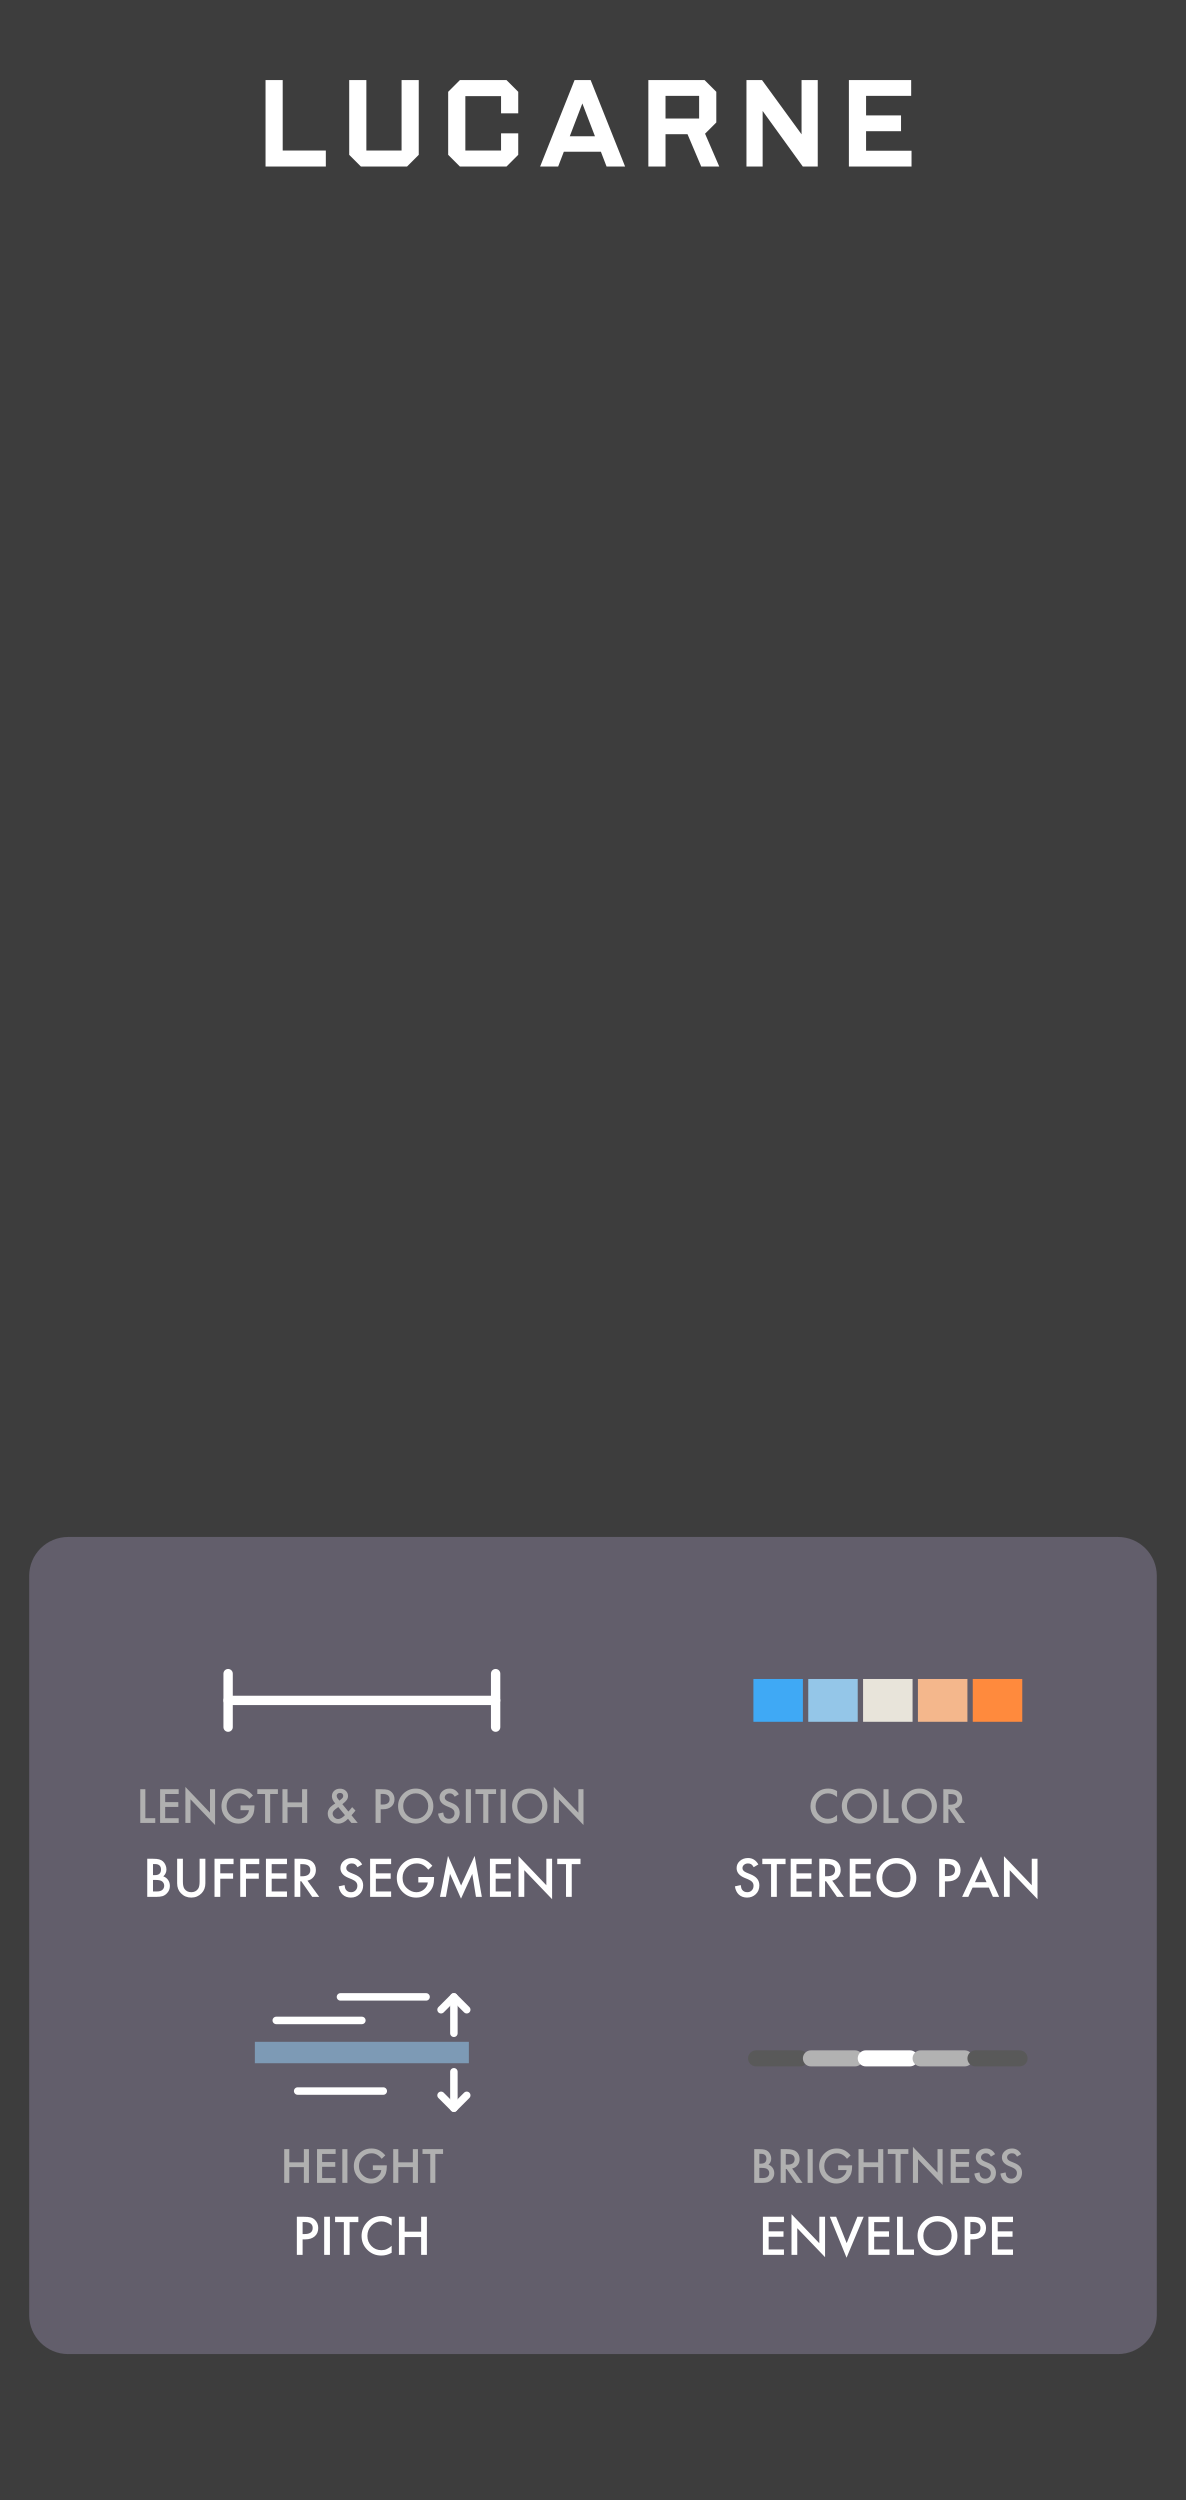
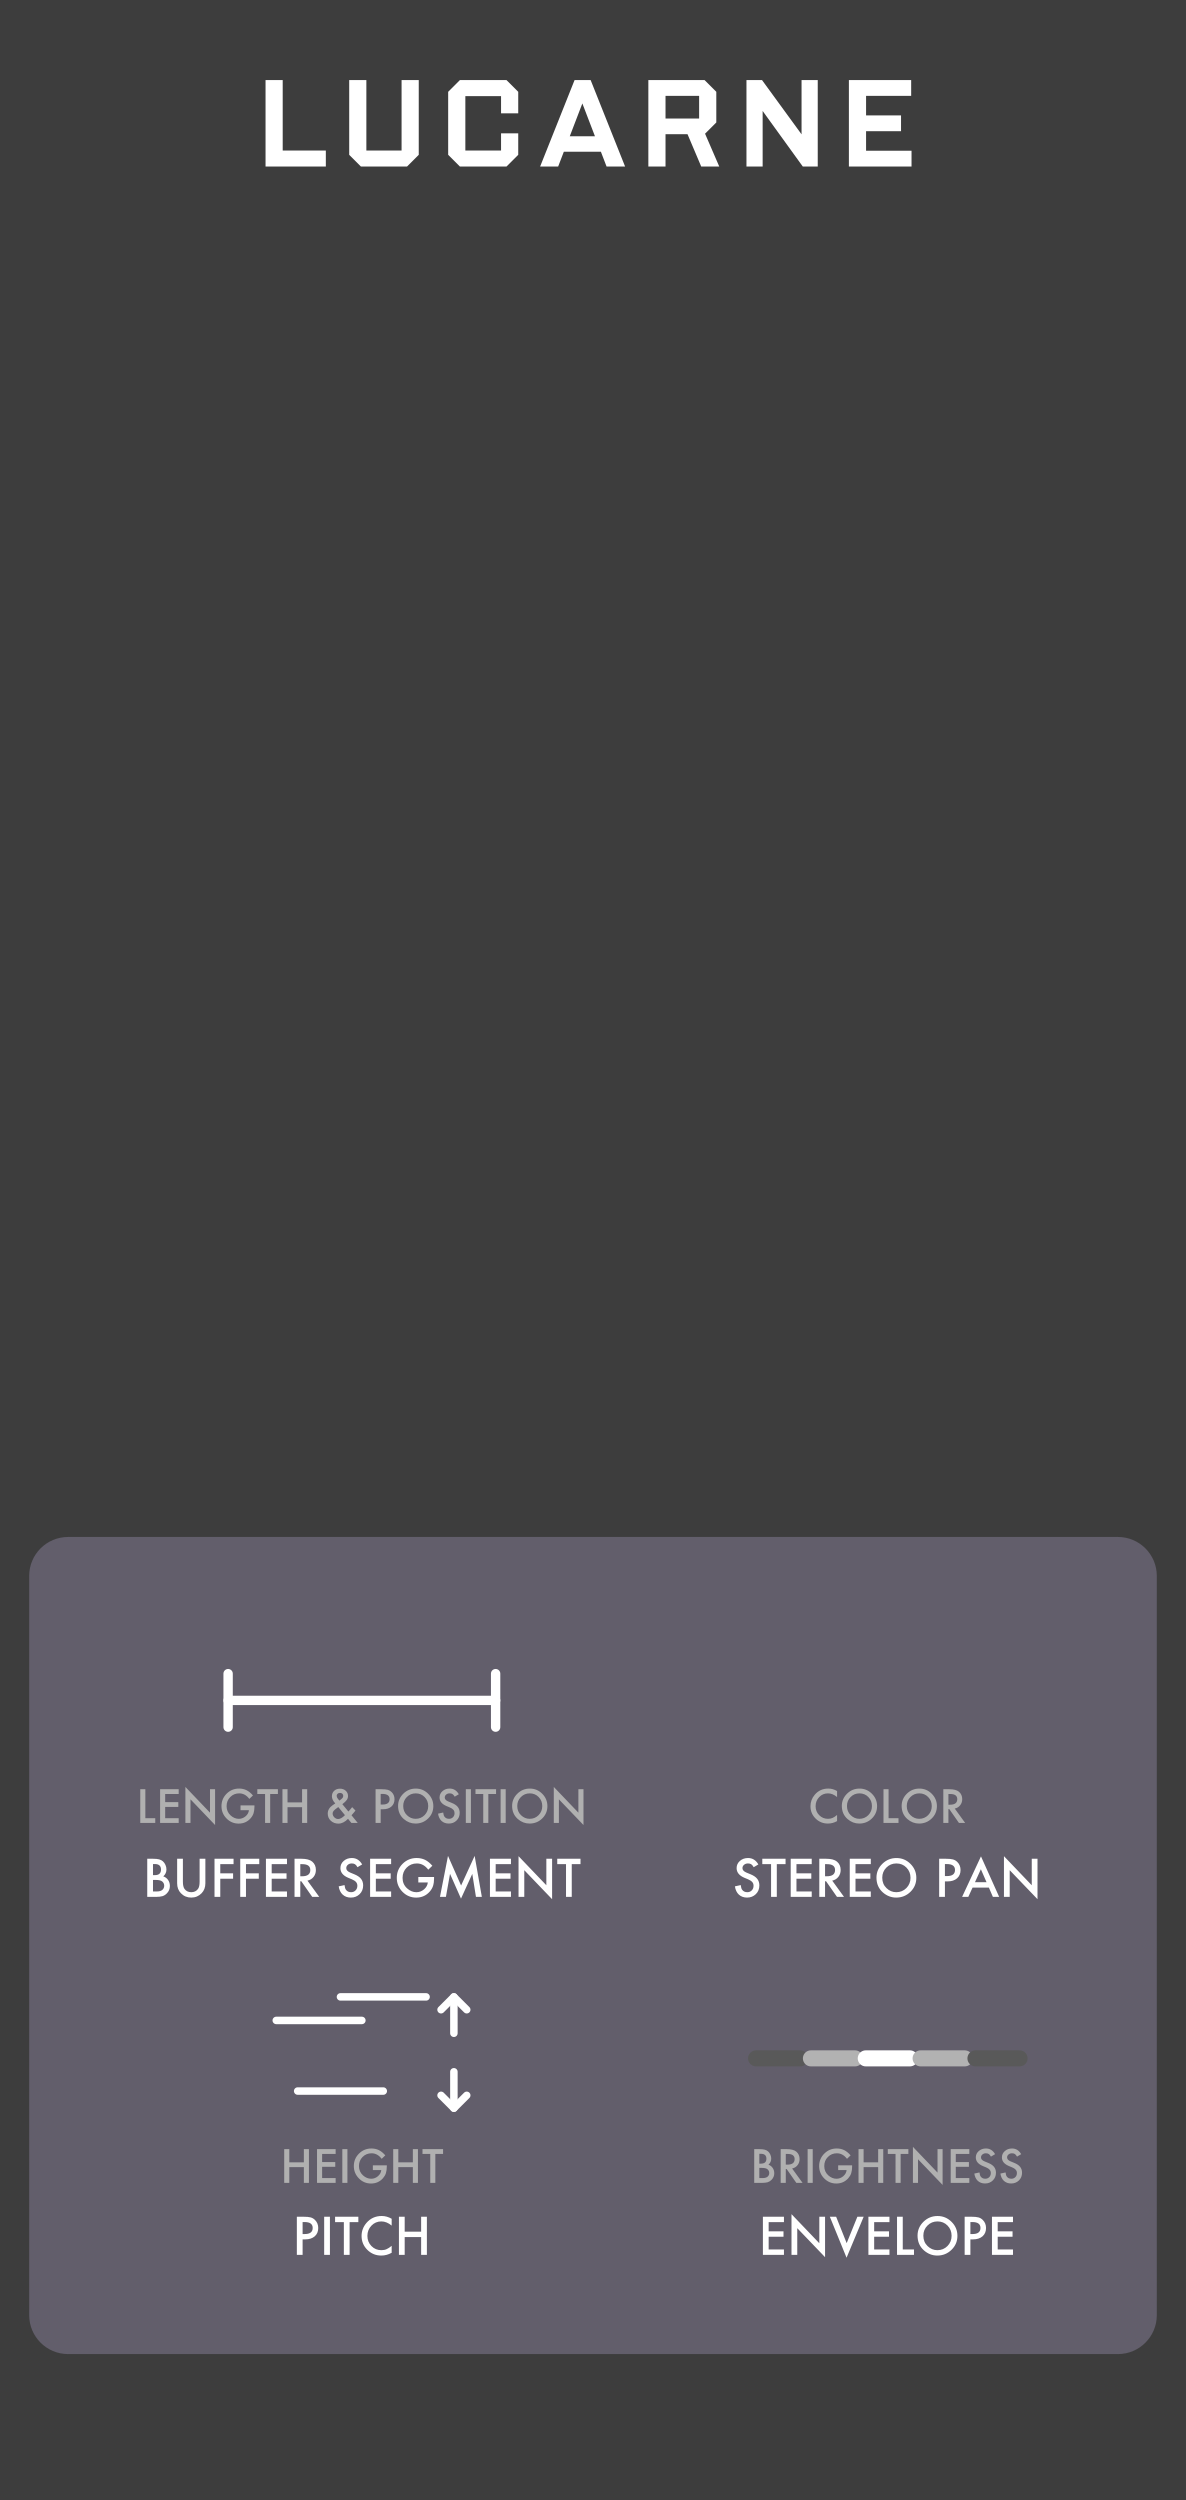
<svg xmlns="http://www.w3.org/2000/svg" version="1.1" width="60.96mm" height="128.5mm" viewBox="0 0 60.96 128.5">
  <g id="panel">
    <rect x="0" y="0" width="60.96" height="128.5" fill="#3d3d3d" />
    <rect class="zone" x="1.50" y="79.00" width="57.96" height="42.00" rx="2.00" fill="#9a8fb0" fill-opacity="0.4" />
    <path fill="#ffffff" d="M13.649 8.561H16.748V7.736H14.531V4.116H13.649Z M18.552 8.561H20.921L21.524 7.958V4.116H20.641V7.736H18.831V4.116H17.949V7.958Z M23.639 8.561H26.033L26.637 7.958V6.853H25.754V7.736H23.919V4.941H25.754V5.824H26.637V4.719L26.033 4.116H23.639L23.036 4.719V7.958Z M27.762 8.561H28.689L28.981 7.799H30.886L31.178 8.561H32.13L30.359 4.116H29.533ZM29.286 7.005 29.933 5.316 30.581 7.005Z M33.325 8.561H34.208V6.897H35.338L36.043 8.561H36.97L36.24 6.872L36.818 6.294V4.719L36.215 4.116H33.325ZM34.208 6.091V4.929H35.935V6.091Z M38.368 8.561H39.2V5.704L41.264 8.561H42.032V4.116H41.2V6.904L39.168 4.116H38.368Z M43.633 8.561H46.853V7.748H44.516V6.745H46.313V5.932H44.516V4.929H46.834V4.116H43.633Z" />
    <path fill="#b0b0b0" d="M7.471 91.966V93.454H7.98V93.7H7.209V91.966Z M9.185 92.212H8.49V92.629H9.165V92.875H8.49V93.454H9.185V93.7H8.229V91.966H9.185Z M9.529 93.7V91.848L10.794 93.171V91.966H11.055V93.806L9.791 92.486V93.7Z M12.363 92.797H13.079V92.854Q13.079 93.05 13.033 93.2Q12.988 93.34 12.881 93.461Q12.64 93.733 12.267 93.733Q11.903 93.733 11.644 93.47Q11.384 93.206 11.384 92.836Q11.384 92.459 11.648 92.196Q11.912 91.932 12.291 91.932Q12.494 91.932 12.67 92.015Q12.839 92.099 13.002 92.285L12.815 92.464Q12.602 92.179 12.295 92.179Q12.02 92.179 11.834 92.369Q11.647 92.556 11.647 92.836Q11.647 93.126 11.855 93.314Q12.049 93.488 12.276 93.488Q12.469 93.488 12.623 93.357Q12.777 93.226 12.795 93.043H12.363Z M13.887 92.212V93.7H13.625V92.212H13.226V91.966H14.284V92.212Z M14.779 92.644H15.527V91.966H15.789V93.7H15.527V92.89H14.779V93.7H14.518V91.966H14.779Z M17.596 92.735 17.908 93.113 17.918 93.101Q17.969 93.046 18.014 92.994Q18.059 92.941 18.1 92.887L18.271 93.062Q18.24 93.107 18.188 93.167Q18.137 93.226 18.067 93.304L18.388 93.7H18.062L17.889 93.488Q17.651 93.734 17.394 93.734Q17.164 93.734 17.003 93.587Q16.846 93.438 16.846 93.22Q16.846 92.961 17.095 92.789L17.209 92.712Q17.211 92.711 17.216 92.706Q17.222 92.702 17.232 92.694Q17.06 92.511 17.06 92.333Q17.06 92.158 17.175 92.048Q17.292 91.938 17.476 91.938Q17.654 91.938 17.771 92.045Q17.888 92.151 17.888 92.314Q17.888 92.426 17.824 92.517Q17.761 92.608 17.596 92.735ZM17.388 92.882 17.374 92.893Q17.213 93.004 17.155 93.071Q17.097 93.138 17.097 93.214Q17.097 93.322 17.184 93.411Q17.274 93.498 17.381 93.498Q17.533 93.498 17.731 93.299ZM17.444 92.551 17.466 92.535Q17.521 92.494 17.557 92.463Q17.593 92.432 17.608 92.411Q17.642 92.369 17.642 92.309Q17.642 92.24 17.596 92.197Q17.55 92.155 17.472 92.155Q17.402 92.155 17.353 92.198Q17.305 92.24 17.305 92.305Q17.305 92.382 17.366 92.456L17.431 92.534Q17.434 92.54 17.444 92.551Z M19.567 92.996V93.7H19.305V91.966H19.602Q19.82 91.966 19.931 91.996Q20.043 92.027 20.128 92.111Q20.278 92.257 20.278 92.479Q20.278 92.717 20.118 92.857Q19.959 92.996 19.688 92.996ZM19.567 92.753H19.665Q20.025 92.753 20.025 92.476Q20.025 92.207 19.653 92.207H19.567Z M20.461 92.825Q20.461 92.459 20.729 92.196Q20.997 91.933 21.372 91.933Q21.742 91.933 22.007 92.198Q22.273 92.464 22.273 92.835Q22.273 93.209 22.006 93.47Q21.738 93.731 21.358 93.731Q21.022 93.731 20.755 93.499Q20.461 93.242 20.461 92.825ZM20.725 92.829Q20.725 93.116 20.918 93.301Q21.11 93.487 21.362 93.487Q21.634 93.487 21.822 93.298Q22.01 93.107 22.01 92.833Q22.01 92.556 21.824 92.368Q21.64 92.179 21.368 92.179Q21.098 92.179 20.911 92.368Q20.725 92.554 20.725 92.829Z M23.583 92.224 23.371 92.35Q23.311 92.247 23.257 92.215Q23.201 92.179 23.112 92.179Q23.003 92.179 22.932 92.241Q22.86 92.302 22.86 92.394Q22.86 92.521 23.048 92.598L23.221 92.669Q23.432 92.754 23.53 92.877Q23.628 93 23.628 93.179Q23.628 93.418 23.468 93.574Q23.308 93.731 23.07 93.731Q22.844 93.731 22.697 93.598Q22.552 93.464 22.516 93.222L22.781 93.163Q22.799 93.316 22.844 93.374Q22.925 93.487 23.08 93.487Q23.202 93.487 23.283 93.405Q23.364 93.323 23.364 93.197Q23.364 93.146 23.35 93.104Q23.336 93.062 23.306 93.027Q23.276 92.991 23.229 92.96Q23.182 92.93 23.117 92.902L22.95 92.832Q22.594 92.681 22.594 92.392Q22.594 92.196 22.743 92.065Q22.892 91.932 23.115 91.932Q23.415 91.932 23.583 92.224Z M24.205 91.966V93.7H23.943V91.966Z M25.1 92.212V93.7H24.839V92.212H24.44V91.966H25.498V92.212Z M25.993 91.966V93.7H25.731V91.966Z M26.323 92.825Q26.323 92.459 26.592 92.196Q26.859 91.933 27.234 91.933Q27.605 91.933 27.87 92.198Q28.136 92.464 28.136 92.835Q28.136 93.209 27.869 93.47Q27.6 93.731 27.221 93.731Q26.885 93.731 26.617 93.499Q26.323 93.242 26.323 92.825ZM26.587 92.829Q26.587 93.116 26.78 93.301Q26.972 93.487 27.224 93.487Q27.497 93.487 27.684 93.298Q27.872 93.107 27.872 92.833Q27.872 92.556 27.687 92.368Q27.502 92.179 27.231 92.179Q26.96 92.179 26.774 92.368Q26.587 92.554 26.587 92.829Z M28.465 93.7V91.848L29.729 93.171V91.966H29.991V93.806L28.727 92.486V93.7Z" />
    <path fill="#b0b0b0" d="M43.026 92.059V92.369Q42.799 92.179 42.557 92.179Q42.289 92.179 42.106 92.371Q41.922 92.562 41.922 92.839Q41.922 93.112 42.106 93.299Q42.29 93.487 42.558 93.487Q42.696 93.487 42.792 93.442Q42.846 93.419 42.904 93.381Q42.962 93.343 43.026 93.289V93.605Q42.801 93.731 42.554 93.731Q42.183 93.731 41.92 93.472Q41.658 93.21 41.658 92.841Q41.658 92.51 41.877 92.25Q42.147 91.932 42.575 91.932Q42.808 91.932 43.026 92.059Z M43.27 92.825Q43.27 92.459 43.538 92.196Q43.805 91.933 44.18 91.933Q44.551 91.933 44.816 92.198Q45.082 92.464 45.082 92.835Q45.082 93.209 44.815 93.47Q44.547 93.731 44.167 93.731Q43.831 93.731 43.564 93.499Q43.27 93.242 43.27 92.825ZM43.534 92.829Q43.534 93.116 43.727 93.301Q43.919 93.487 44.17 93.487Q44.443 93.487 44.631 93.298Q44.818 93.107 44.818 92.833Q44.818 92.556 44.633 92.368Q44.449 92.179 44.177 92.179Q43.906 92.179 43.72 92.368Q43.534 92.554 43.534 92.829Z M45.673 91.966V93.454H46.183V93.7H45.411V91.966Z M46.345 92.825Q46.345 92.459 46.613 92.196Q46.88 91.933 47.255 91.933Q47.626 91.933 47.891 92.198Q48.157 92.464 48.157 92.835Q48.157 93.209 47.89 93.47Q47.621 93.731 47.242 93.731Q46.906 93.731 46.639 93.499Q46.345 93.242 46.345 92.825ZM46.608 92.829Q46.608 93.116 46.802 93.301Q46.994 93.487 47.245 93.487Q47.518 93.487 47.706 93.298Q47.893 93.107 47.893 92.833Q47.893 92.556 47.708 92.368Q47.524 92.179 47.252 92.179Q46.981 92.179 46.795 92.368Q46.608 92.554 46.608 92.829Z M49.074 92.961 49.61 93.7H49.29L48.795 92.99H48.748V93.7H48.486V91.966H48.793Q49.136 91.966 49.289 92.095Q49.458 92.239 49.458 92.475Q49.458 92.659 49.352 92.791Q49.247 92.924 49.074 92.961ZM48.748 92.762H48.831Q49.203 92.762 49.203 92.478Q49.203 92.212 48.841 92.212H48.748Z" />
    <path fill="#ffffff" d="M7.568 97.5V95.54H7.862Q8.059 95.54 8.176 95.57Q8.294 95.601 8.375 95.673Q8.458 95.748 8.506 95.86Q8.555 95.973 8.555 96.088Q8.555 96.299 8.394 96.445Q8.55 96.498 8.641 96.632Q8.732 96.764 8.732 96.939Q8.732 97.169 8.569 97.327Q8.472 97.425 8.35 97.463Q8.217 97.5 8.016 97.5ZM7.864 96.382H7.956Q8.121 96.382 8.198 96.309Q8.275 96.236 8.275 96.093Q8.275 95.955 8.196 95.883Q8.117 95.812 7.968 95.812H7.864ZM7.864 97.222H8.046Q8.247 97.222 8.341 97.143Q8.44 97.058 8.44 96.927Q8.44 96.8 8.345 96.714Q8.252 96.629 8.013 96.629H7.864Z M9.401 95.54V96.721Q9.401 96.973 9.483 97.09Q9.607 97.259 9.83 97.259Q10.055 97.259 10.178 97.09Q10.26 96.977 10.26 96.721V95.54H10.556V96.802Q10.556 97.112 10.363 97.312Q10.146 97.536 9.83 97.536Q9.514 97.536 9.298 97.312Q9.105 97.112 9.105 96.802V95.54Z M12.005 95.818H11.322V96.289H11.981V96.567H11.322V97.5H11.026V95.54H12.005Z M13.326 95.818H12.643V96.289H13.302V96.567H12.643V97.5H12.348V95.54H13.326Z M14.751 95.818H13.965V96.289H14.728V96.567H13.965V97.222H14.751V97.5H13.669V95.54H14.751Z M15.803 96.665 16.41 97.5H16.048L15.488 96.698H15.435V97.5H15.139V95.54H15.486Q15.874 95.54 16.047 95.686Q16.237 95.848 16.237 96.115Q16.237 96.323 16.118 96.473Q15.999 96.623 15.803 96.665ZM15.435 96.44H15.529Q15.949 96.44 15.949 96.119Q15.949 95.818 15.54 95.818H15.435Z M18.615 95.832 18.375 95.974Q18.308 95.857 18.247 95.822Q18.184 95.781 18.083 95.781Q17.96 95.781 17.879 95.851Q17.798 95.919 17.798 96.024Q17.798 96.167 18.011 96.255L18.206 96.335Q18.445 96.431 18.556 96.57Q18.666 96.709 18.666 96.911Q18.666 97.181 18.486 97.358Q18.304 97.536 18.035 97.536Q17.78 97.536 17.614 97.384Q17.45 97.233 17.409 96.959L17.709 96.893Q17.729 97.066 17.78 97.132Q17.871 97.259 18.046 97.259Q18.185 97.259 18.276 97.166Q18.368 97.073 18.368 96.931Q18.368 96.874 18.352 96.827Q18.336 96.779 18.302 96.739Q18.269 96.699 18.215 96.664Q18.162 96.629 18.088 96.597L17.899 96.519Q17.497 96.349 17.497 96.021Q17.497 95.8 17.666 95.652Q17.834 95.502 18.086 95.502Q18.425 95.502 18.615 95.832Z M20.104 95.818H19.319V96.289H20.082V96.567H19.319V97.222H20.104V97.5H19.023V95.54H20.104Z M21.501 96.479H22.311V96.544Q22.311 96.765 22.259 96.935Q22.208 97.092 22.087 97.23Q21.814 97.537 21.393 97.537Q20.982 97.537 20.688 97.24Q20.395 96.941 20.395 96.524Q20.395 96.097 20.693 95.8Q20.992 95.502 21.42 95.502Q21.649 95.502 21.849 95.596Q22.039 95.69 22.223 95.9L22.013 96.102Q21.771 95.781 21.425 95.781Q21.114 95.781 20.903 95.996Q20.692 96.206 20.692 96.524Q20.692 96.851 20.927 97.063Q21.147 97.26 21.403 97.26Q21.621 97.26 21.795 97.113Q21.969 96.964 21.99 96.757H21.501Z M22.614 97.5 23.027 95.393 23.7 96.916 24.397 95.393 24.767 97.5H24.464L24.275 96.317L23.695 97.59L23.131 96.316L22.92 97.5Z M26.264 95.818H25.478V96.289H26.241V96.567H25.478V97.222H26.264V97.5H25.183V95.54H26.264Z M26.653 97.5V95.407L28.082 96.902V95.54H28.378V97.619L26.948 96.128V97.5Z M29.388 95.818V97.5H29.093V95.818H28.642V95.54H29.838V95.818Z" />
    <path fill="#ffffff" d="M38.98 95.832 38.74 95.974Q38.673 95.857 38.612 95.822Q38.548 95.781 38.448 95.781Q38.325 95.781 38.244 95.851Q38.162 95.919 38.162 96.024Q38.162 96.167 38.376 96.255L38.571 96.335Q38.81 96.431 38.92 96.57Q39.031 96.709 39.031 96.911Q39.031 97.181 38.851 97.358Q38.669 97.536 38.4 97.536Q38.145 97.536 37.978 97.384Q37.815 97.233 37.774 96.959L38.074 96.893Q38.094 97.066 38.145 97.132Q38.236 97.259 38.411 97.259Q38.55 97.259 38.641 97.166Q38.732 97.073 38.732 96.931Q38.732 96.874 38.717 96.827Q38.701 96.779 38.667 96.739Q38.633 96.699 38.58 96.664Q38.527 96.629 38.453 96.597L38.264 96.519Q37.862 96.349 37.862 96.021Q37.862 95.8 38.03 95.652Q38.199 95.502 38.451 95.502Q38.79 95.502 38.98 95.832Z M39.928 95.818V97.5H39.633V95.818H39.182V95.54H40.378V95.818Z M41.723 95.818H40.938V96.289H41.701V96.567H40.938V97.222H41.723V97.5H40.642V95.54H41.723Z M42.776 96.665 43.383 97.5H43.021L42.461 96.698H42.408V97.5H42.112V95.54H42.459Q42.847 95.54 43.02 95.686Q43.21 95.848 43.21 96.115Q43.21 96.323 43.091 96.473Q42.971 96.623 42.776 96.665ZM42.408 96.44H42.502Q42.922 96.44 42.922 96.119Q42.922 95.818 42.513 95.818H42.408Z M44.759 95.818H43.973V96.289H44.736V96.567H43.973V97.222H44.759V97.5H43.677V95.54H44.759Z M45.05 96.511Q45.05 96.097 45.353 95.8Q45.655 95.503 46.079 95.503Q46.498 95.503 46.798 95.803Q47.099 96.102 47.099 96.522Q47.099 96.945 46.797 97.24Q46.493 97.536 46.064 97.536Q45.684 97.536 45.382 97.273Q45.05 96.982 45.05 96.511ZM45.348 96.515Q45.348 96.84 45.566 97.049Q45.783 97.259 46.068 97.259Q46.376 97.259 46.588 97.046Q46.8 96.83 46.8 96.52Q46.8 96.206 46.591 95.994Q46.383 95.781 46.075 95.781Q45.769 95.781 45.559 95.994Q45.348 96.205 45.348 96.515Z M48.569 96.704V97.5H48.273V95.54H48.608Q48.854 95.54 48.98 95.574Q49.107 95.608 49.204 95.704Q49.372 95.869 49.372 96.12Q49.372 96.389 49.192 96.547Q49.012 96.704 48.706 96.704ZM48.569 96.43H48.679Q49.087 96.43 49.087 96.116Q49.087 95.813 48.667 95.813H48.569Z M50.829 97.024H49.989L49.771 97.5H49.452L50.422 95.417L51.358 97.5H51.034ZM50.708 96.746 50.417 96.079 50.113 96.746Z M51.603 97.5V95.407L53.032 96.902V95.54H53.328V97.619L51.899 96.128V97.5Z" />
    <path fill="#b0b0b0" d="M14.87 111.144H15.618V110.466H15.879V112.2H15.618V111.39H14.87V112.2H14.608V110.466H14.87Z M17.252 110.712H16.557V111.129H17.232V111.375H16.557V111.954H17.252V112.2H16.295V110.466H17.252Z M17.857 110.466V112.2H17.595V110.466Z M19.165 111.297H19.882V111.354Q19.882 111.55 19.836 111.7Q19.791 111.84 19.684 111.961Q19.443 112.233 19.07 112.233Q18.706 112.233 18.447 111.97Q18.187 111.706 18.187 111.336Q18.187 110.959 18.451 110.696Q18.715 110.432 19.094 110.432Q19.297 110.432 19.473 110.515Q19.642 110.599 19.804 110.785L19.618 110.964Q19.405 110.679 19.098 110.679Q18.823 110.679 18.636 110.869Q18.45 111.056 18.45 111.336Q18.45 111.626 18.658 111.814Q18.852 111.988 19.079 111.988Q19.272 111.988 19.426 111.857Q19.58 111.726 19.598 111.543H19.165Z M20.473 111.144H21.221V110.466H21.482V112.2H21.221V111.39H20.473V112.2H20.211V110.466H20.473Z M22.376 110.712V112.2H22.115V110.712H21.716V110.466H22.774V110.712Z" />
    <path fill="#b0b0b0" d="M38.767 112.2V110.466H39.028Q39.202 110.466 39.305 110.493Q39.41 110.52 39.482 110.584Q39.555 110.65 39.597 110.749Q39.641 110.849 39.641 110.951Q39.641 111.138 39.498 111.267Q39.637 111.314 39.716 111.432Q39.797 111.549 39.797 111.704Q39.797 111.907 39.653 112.047Q39.567 112.134 39.459 112.167Q39.341 112.2 39.164 112.2ZM39.029 111.211H39.111Q39.257 111.211 39.325 111.146Q39.393 111.081 39.393 110.956Q39.393 110.833 39.323 110.77Q39.254 110.706 39.121 110.706H39.029ZM39.029 111.954H39.191Q39.368 111.954 39.451 111.884Q39.539 111.809 39.539 111.694Q39.539 111.581 39.455 111.505Q39.373 111.43 39.162 111.43H39.029Z M40.715 111.461 41.252 112.2H40.931L40.436 111.49H40.389V112.2H40.127V110.466H40.434Q40.778 110.466 40.93 110.595Q41.099 110.739 41.099 110.975Q41.099 111.159 40.993 111.291Q40.888 111.424 40.715 111.461ZM40.389 111.262H40.472Q40.844 111.262 40.844 110.978Q40.844 110.712 40.482 110.712H40.389Z M41.774 110.466V112.2H41.512V110.466Z M43.082 111.297H43.799V111.354Q43.799 111.55 43.753 111.7Q43.708 111.84 43.601 111.961Q43.36 112.233 42.987 112.233Q42.623 112.233 42.363 111.97Q42.104 111.706 42.104 111.336Q42.104 110.959 42.368 110.696Q42.632 110.432 43.01 110.432Q43.214 110.432 43.39 110.515Q43.558 110.599 43.721 110.785L43.535 110.964Q43.321 110.679 43.015 110.679Q42.74 110.679 42.553 110.869Q42.367 111.056 42.367 111.336Q42.367 111.626 42.575 111.814Q42.769 111.988 42.996 111.988Q43.189 111.988 43.343 111.857Q43.497 111.726 43.515 111.543H43.082Z M44.389 111.144H45.137V110.466H45.399V112.2H45.137V111.39H44.389V112.2H44.128V110.466H44.389Z M46.293 110.712V112.2H46.031V110.712H45.633V110.466H46.69V110.712Z M46.924 112.2V110.348L48.189 111.671V110.466H48.45V112.306L47.186 110.986V112.2Z M49.823 110.712H49.127V111.129H49.802V111.375H49.127V111.954H49.823V112.2H48.866V110.466H49.823Z M51.147 110.724 50.934 110.85Q50.875 110.747 50.821 110.715Q50.765 110.679 50.676 110.679Q50.567 110.679 50.495 110.741Q50.423 110.802 50.423 110.894Q50.423 111.021 50.612 111.098L50.785 111.169Q50.996 111.254 51.094 111.377Q51.192 111.5 51.192 111.679Q51.192 111.918 51.032 112.074Q50.872 112.231 50.633 112.231Q50.408 112.231 50.261 112.098Q50.116 111.964 50.08 111.722L50.345 111.663Q50.363 111.816 50.408 111.874Q50.489 111.987 50.644 111.987Q50.766 111.987 50.847 111.905Q50.928 111.823 50.928 111.697Q50.928 111.646 50.914 111.604Q50.9 111.562 50.87 111.527Q50.84 111.491 50.793 111.46Q50.746 111.43 50.681 111.402L50.513 111.332Q50.157 111.181 50.157 110.892Q50.157 110.696 50.307 110.565Q50.456 110.432 50.678 110.432Q50.978 110.432 51.147 110.724Z M52.488 110.724 52.275 110.85Q52.216 110.747 52.162 110.715Q52.106 110.679 52.017 110.679Q51.908 110.679 51.836 110.741Q51.764 110.802 51.764 110.894Q51.764 111.021 51.953 111.098L52.126 111.169Q52.337 111.254 52.435 111.377Q52.533 111.5 52.533 111.679Q52.533 111.918 52.373 112.074Q52.212 112.231 51.974 112.231Q51.749 112.231 51.602 112.098Q51.457 111.964 51.421 111.722L51.686 111.663Q51.704 111.816 51.749 111.874Q51.83 111.987 51.985 111.987Q52.107 111.987 52.188 111.905Q52.269 111.823 52.269 111.697Q52.269 111.646 52.255 111.604Q52.241 111.562 52.211 111.527Q52.181 111.491 52.134 111.46Q52.087 111.43 52.022 111.402L51.854 111.332Q51.498 111.181 51.498 110.892Q51.498 110.696 51.648 110.565Q51.797 110.432 52.019 110.432Q52.319 110.432 52.488 110.724Z" />
    <path fill="#ffffff" d="M15.554 115.104V115.9H15.258V113.94H15.593Q15.839 113.94 15.965 113.974Q16.092 114.008 16.189 114.104Q16.357 114.269 16.357 114.52Q16.357 114.789 16.177 114.947Q15.997 115.104 15.691 115.104ZM15.554 114.83H15.664Q16.072 114.83 16.072 114.516Q16.072 114.213 15.652 114.213H15.554Z M16.958 113.94V115.9H16.662V113.94Z M17.97 114.218V115.9H17.674V114.218H17.223V113.94H18.419V114.218Z M20.132 114.045V114.396Q19.875 114.181 19.601 114.181Q19.299 114.181 19.092 114.398Q18.884 114.614 18.884 114.926Q18.884 115.235 19.092 115.447Q19.3 115.659 19.602 115.659Q19.758 115.659 19.868 115.608Q19.929 115.583 19.994 115.539Q20.059 115.496 20.132 115.435V115.792Q19.878 115.936 19.598 115.936Q19.178 115.936 18.881 115.642Q18.585 115.346 18.585 114.929Q18.585 114.554 18.833 114.261Q19.138 113.902 19.621 113.902Q19.885 113.902 20.132 114.045Z M20.801 114.707H21.646V113.94H21.942V115.9H21.646V114.985H20.801V115.9H20.505V113.94H20.801Z" />
    <path fill="#ffffff" d="M40.295 114.218H39.509V114.689H40.272V114.967H39.509V115.622H40.295V115.9H39.213V113.94H40.295Z M40.683 115.9V113.807L42.113 115.302V113.94H42.408V116.019L40.979 114.528V115.9Z M42.977 113.94 43.519 115.298 44.069 113.94H44.393L43.513 116.047L42.653 113.94Z M45.718 114.218H44.932V114.689H45.695V114.967H44.932V115.622H45.718V115.9H44.636V113.94H45.718Z M46.402 113.94V115.622H46.979V115.9H46.107V113.94Z M47.162 114.911Q47.162 114.497 47.465 114.2Q47.767 113.903 48.191 113.903Q48.61 113.903 48.91 114.203Q49.211 114.502 49.211 114.922Q49.211 115.345 48.908 115.64Q48.605 115.936 48.176 115.936Q47.796 115.936 47.494 115.673Q47.162 115.382 47.162 114.911ZM47.46 114.915Q47.46 115.24 47.678 115.449Q47.895 115.659 48.18 115.659Q48.488 115.659 48.7 115.446Q48.912 115.23 48.912 114.92Q48.912 114.606 48.703 114.394Q48.495 114.181 48.187 114.181Q47.881 114.181 47.671 114.394Q47.46 114.605 47.46 114.915Z M49.878 115.104V115.9H49.583V113.94H49.918Q50.164 113.94 50.29 113.974Q50.417 114.008 50.513 114.104Q50.682 114.269 50.682 114.52Q50.682 114.789 50.502 114.947Q50.321 115.104 50.015 115.104ZM49.878 114.83H49.989Q50.396 114.83 50.396 114.516Q50.396 114.213 49.976 114.213H49.878Z M52.068 114.218H51.282V114.689H52.045V114.967H51.282V115.622H52.068V115.9H50.987V113.94H52.068Z" />
  </g>
  <g id="glyphs">
    <line x1="11.725" y1="87.4" x2="25.475" y2="87.4" stroke="#ffffff" stroke-width="0.481" stroke-linecap="round" />
    <line x1="11.725" y1="86.025" x2="11.725" y2="88.775" stroke="#ffffff" stroke-width="0.481" stroke-linecap="round" />
    <line x1="25.475" y1="86.025" x2="25.475" y2="88.775" stroke="#ffffff" stroke-width="0.481" stroke-linecap="round" />
-     <polygon points="38.725,86.3 41.269,86.3 41.269,88.5 38.725,88.5" fill="#3fa9f5" />
-     <polygon points="41.544,86.3 44.087,86.3 44.087,88.5 41.544,88.5" fill="#94c6e8" />
-     <polygon points="44.362,86.3 46.906,86.3 46.906,88.5 44.362,88.5" fill="#e8e4da" />
-     <polygon points="47.181,86.3 49.725,86.3 49.725,88.5 47.181,88.5" fill="#f4b78c" />
-     <polygon points="50,86.3 52.544,86.3 52.544,88.5 50,88.5" fill="#ff8a3d" />
-     <polygon points="13.1,104.95 24.1,104.95 24.1,106.05 13.1,106.05" fill="#7d9ab5" />
+     <polygon points="38.725,86.3 41.269,86.3 41.269,88.5 38.725,88.5" fill="#3fa9f5" fill-opacity="0" />
+     <polygon points="41.544,86.3 44.087,86.3 44.087,88.5 41.544,88.5" fill="#94c6e8" fill-opacity="0" />
+     <polygon points="44.362,86.3 46.906,86.3 46.906,88.5 44.362,88.5" fill="#e8e4da" fill-opacity="0" />
+     <polygon points="47.181,86.3 49.725,86.3 49.725,88.5 47.181,88.5" fill="#f4b78c" fill-opacity="0" />
+     <polygon points="50,86.3 52.544,86.3 52.544,88.5 50,88.5" fill="#ff8a3d" fill-opacity="0" />
+     <polygon points="13.1,104.95 24.1,104.95 24.1,106.05 13.1,106.05" fill="#7d9ab5" fill-opacity="0" />
    <line x1="14.2" y1="103.85" x2="18.6" y2="103.85" stroke="#ffffff" stroke-width="0.385" stroke-linecap="round" />
    <line x1="17.5" y1="102.64" x2="21.9" y2="102.64" stroke="#ffffff" stroke-width="0.385" stroke-linecap="round" />
    <line x1="15.3" y1="107.48" x2="19.7" y2="107.48" stroke="#ffffff" stroke-width="0.385" stroke-linecap="round" />
    <polyline points="23.33,104.51 23.33,102.64" fill="none" stroke="#ffffff" stroke-width="0.385" stroke-linecap="round" stroke-linejoin="round" />
    <polyline points="22.67,103.3 23.33,102.64 23.99,103.3" fill="none" stroke="#ffffff" stroke-width="0.385" stroke-linecap="round" stroke-linejoin="round" />
    <polyline points="23.33,106.49 23.33,108.36" fill="none" stroke="#ffffff" stroke-width="0.385" stroke-linecap="round" stroke-linejoin="round" />
    <polyline points="22.67,107.7 23.33,108.36 23.99,107.7" fill="none" stroke="#ffffff" stroke-width="0.385" stroke-linecap="round" stroke-linejoin="round" />
    <line x1="38.862" y1="105.8" x2="41.131" y2="105.8" stroke="#595959" stroke-width="0.825" stroke-linecap="round" />
    <line x1="41.681" y1="105.8" x2="43.95" y2="105.8" stroke="#b2b2b2" stroke-width="0.825" stroke-linecap="round" />
    <line x1="44.5" y1="105.8" x2="46.769" y2="105.8" stroke="#ffffff" stroke-width="0.825" stroke-linecap="round" />
    <line x1="47.319" y1="105.8" x2="49.587" y2="105.8" stroke="#b2b2b2" stroke-width="0.825" stroke-linecap="round" />
    <line x1="50.138" y1="105.8" x2="52.406" y2="105.8" stroke="#595959" stroke-width="0.825" stroke-linecap="round" />
  </g>
  <g id="components" style="display:none">
    <rect id="SCREEN#Widget" x="3.48" y="14.0" width="54.0" height="60.0" fill="#ffff00" />
  </g>
</svg>
